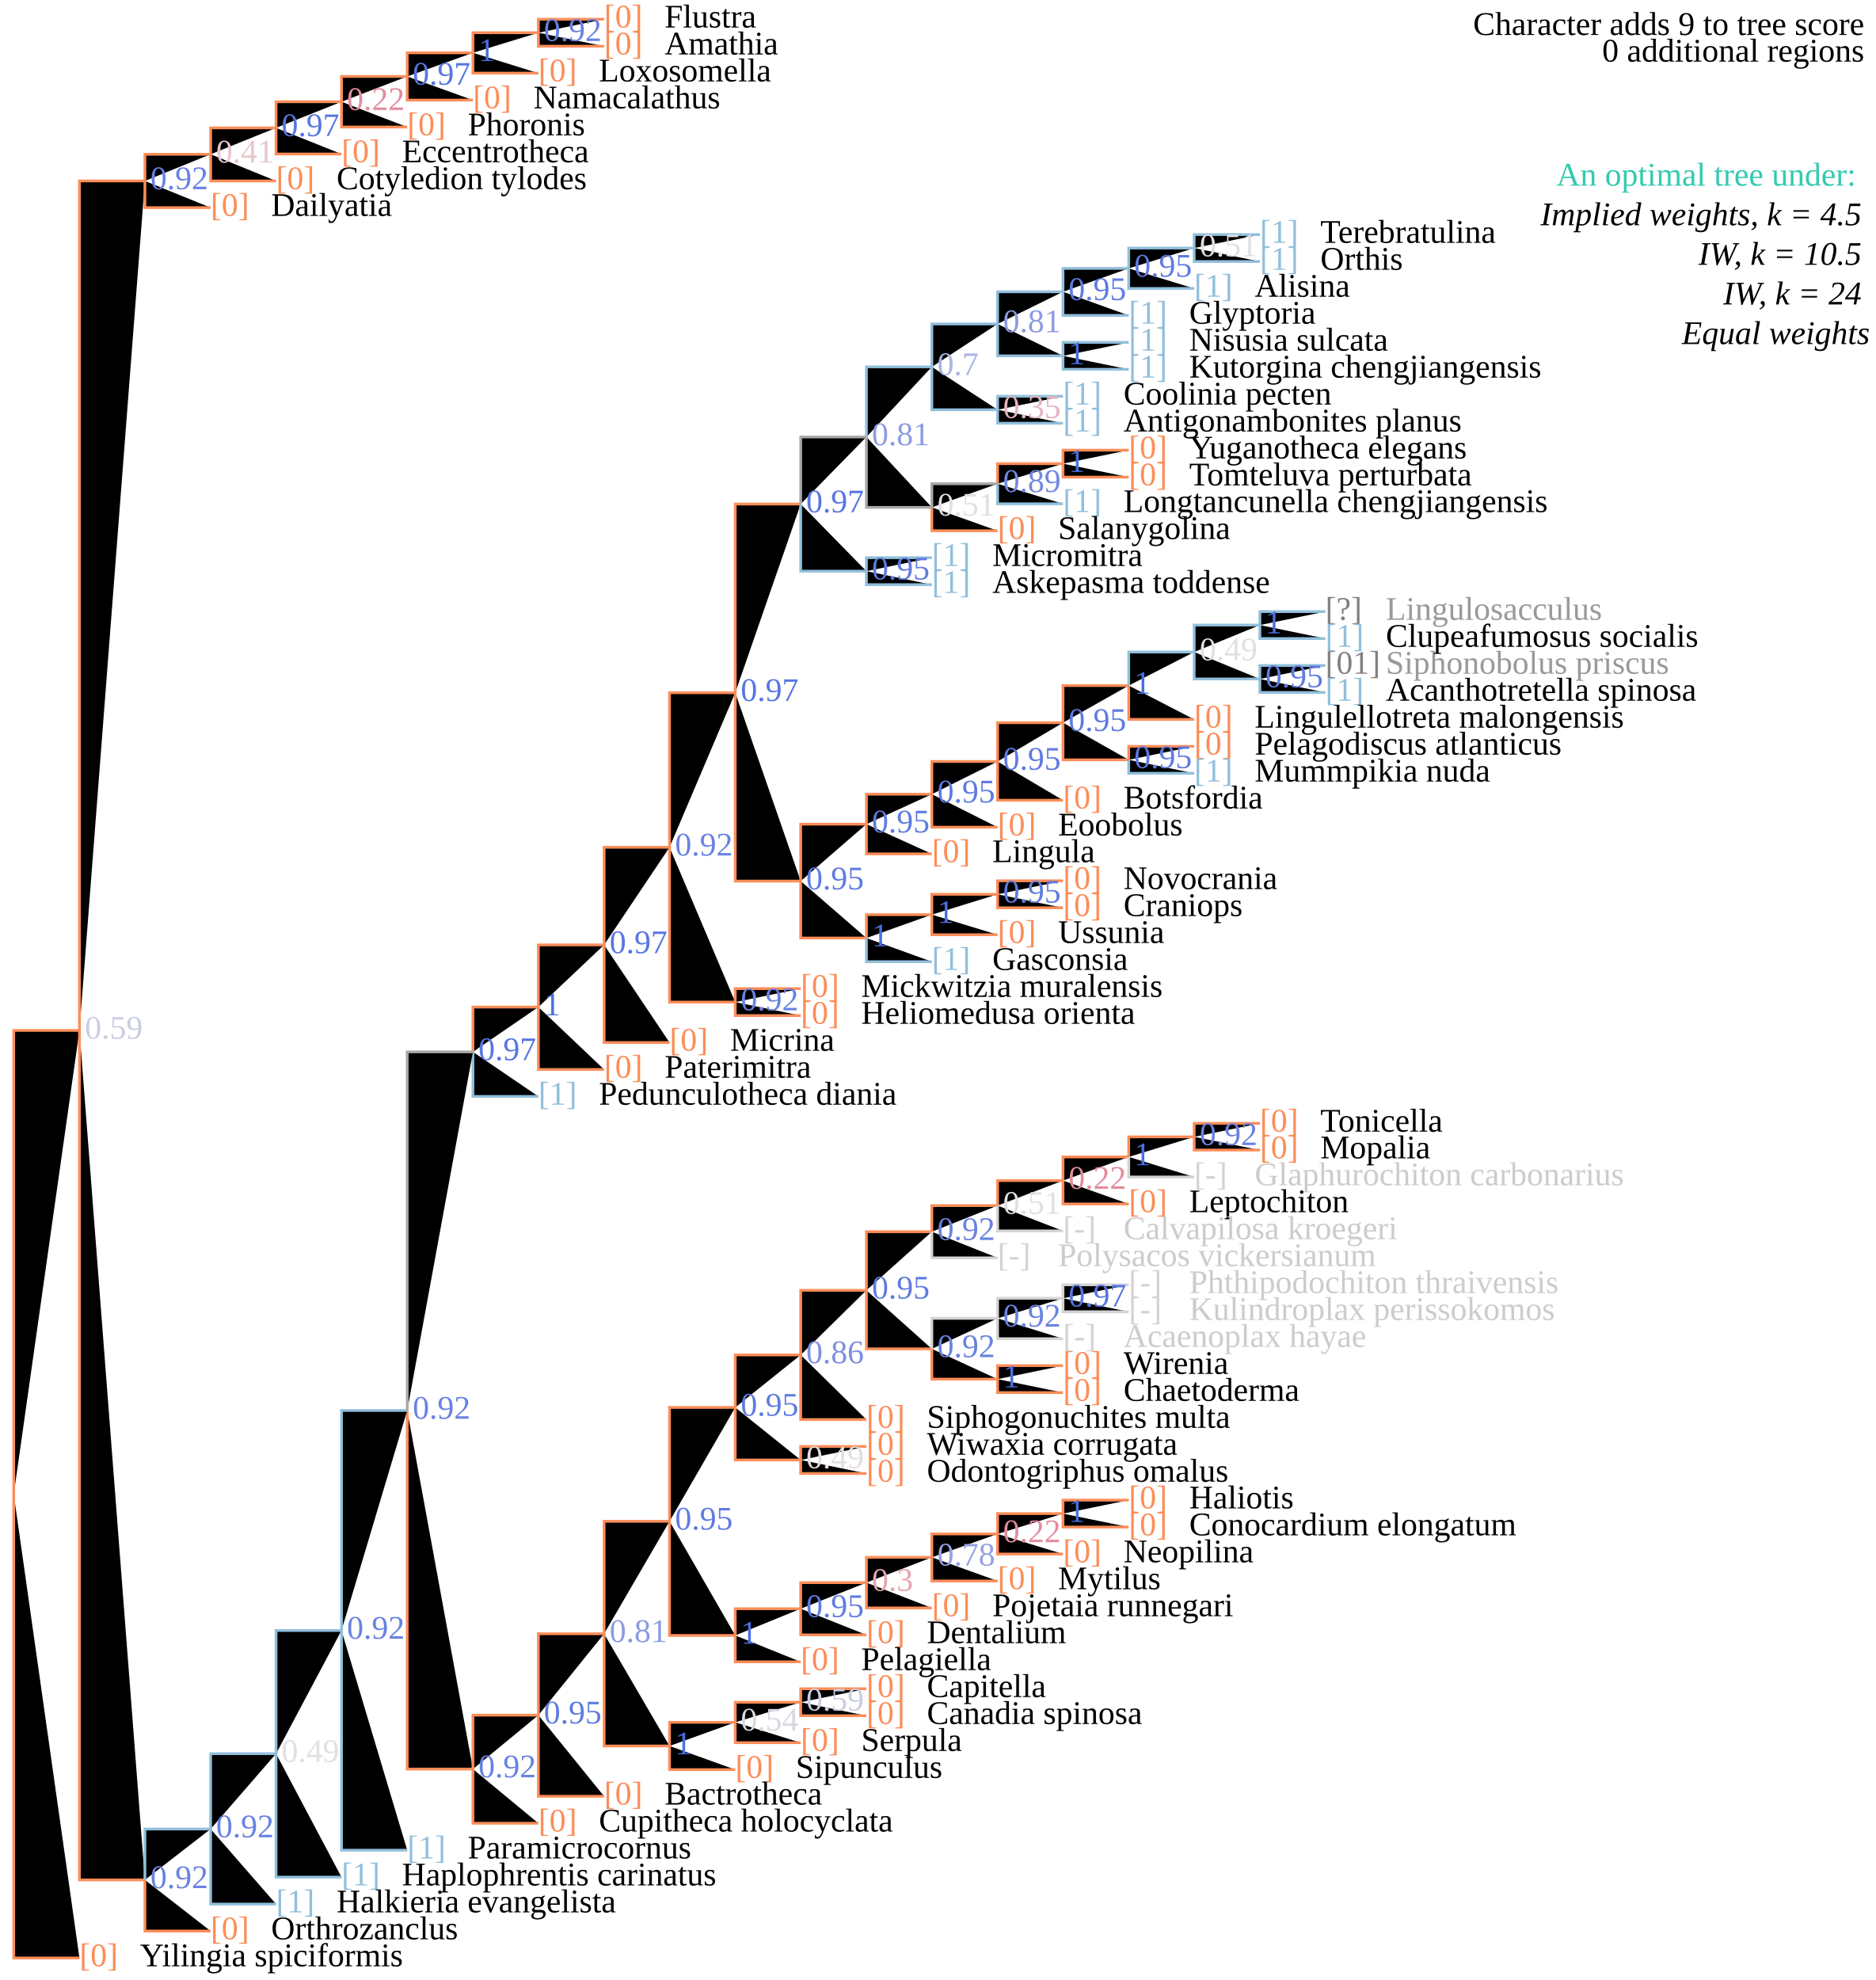
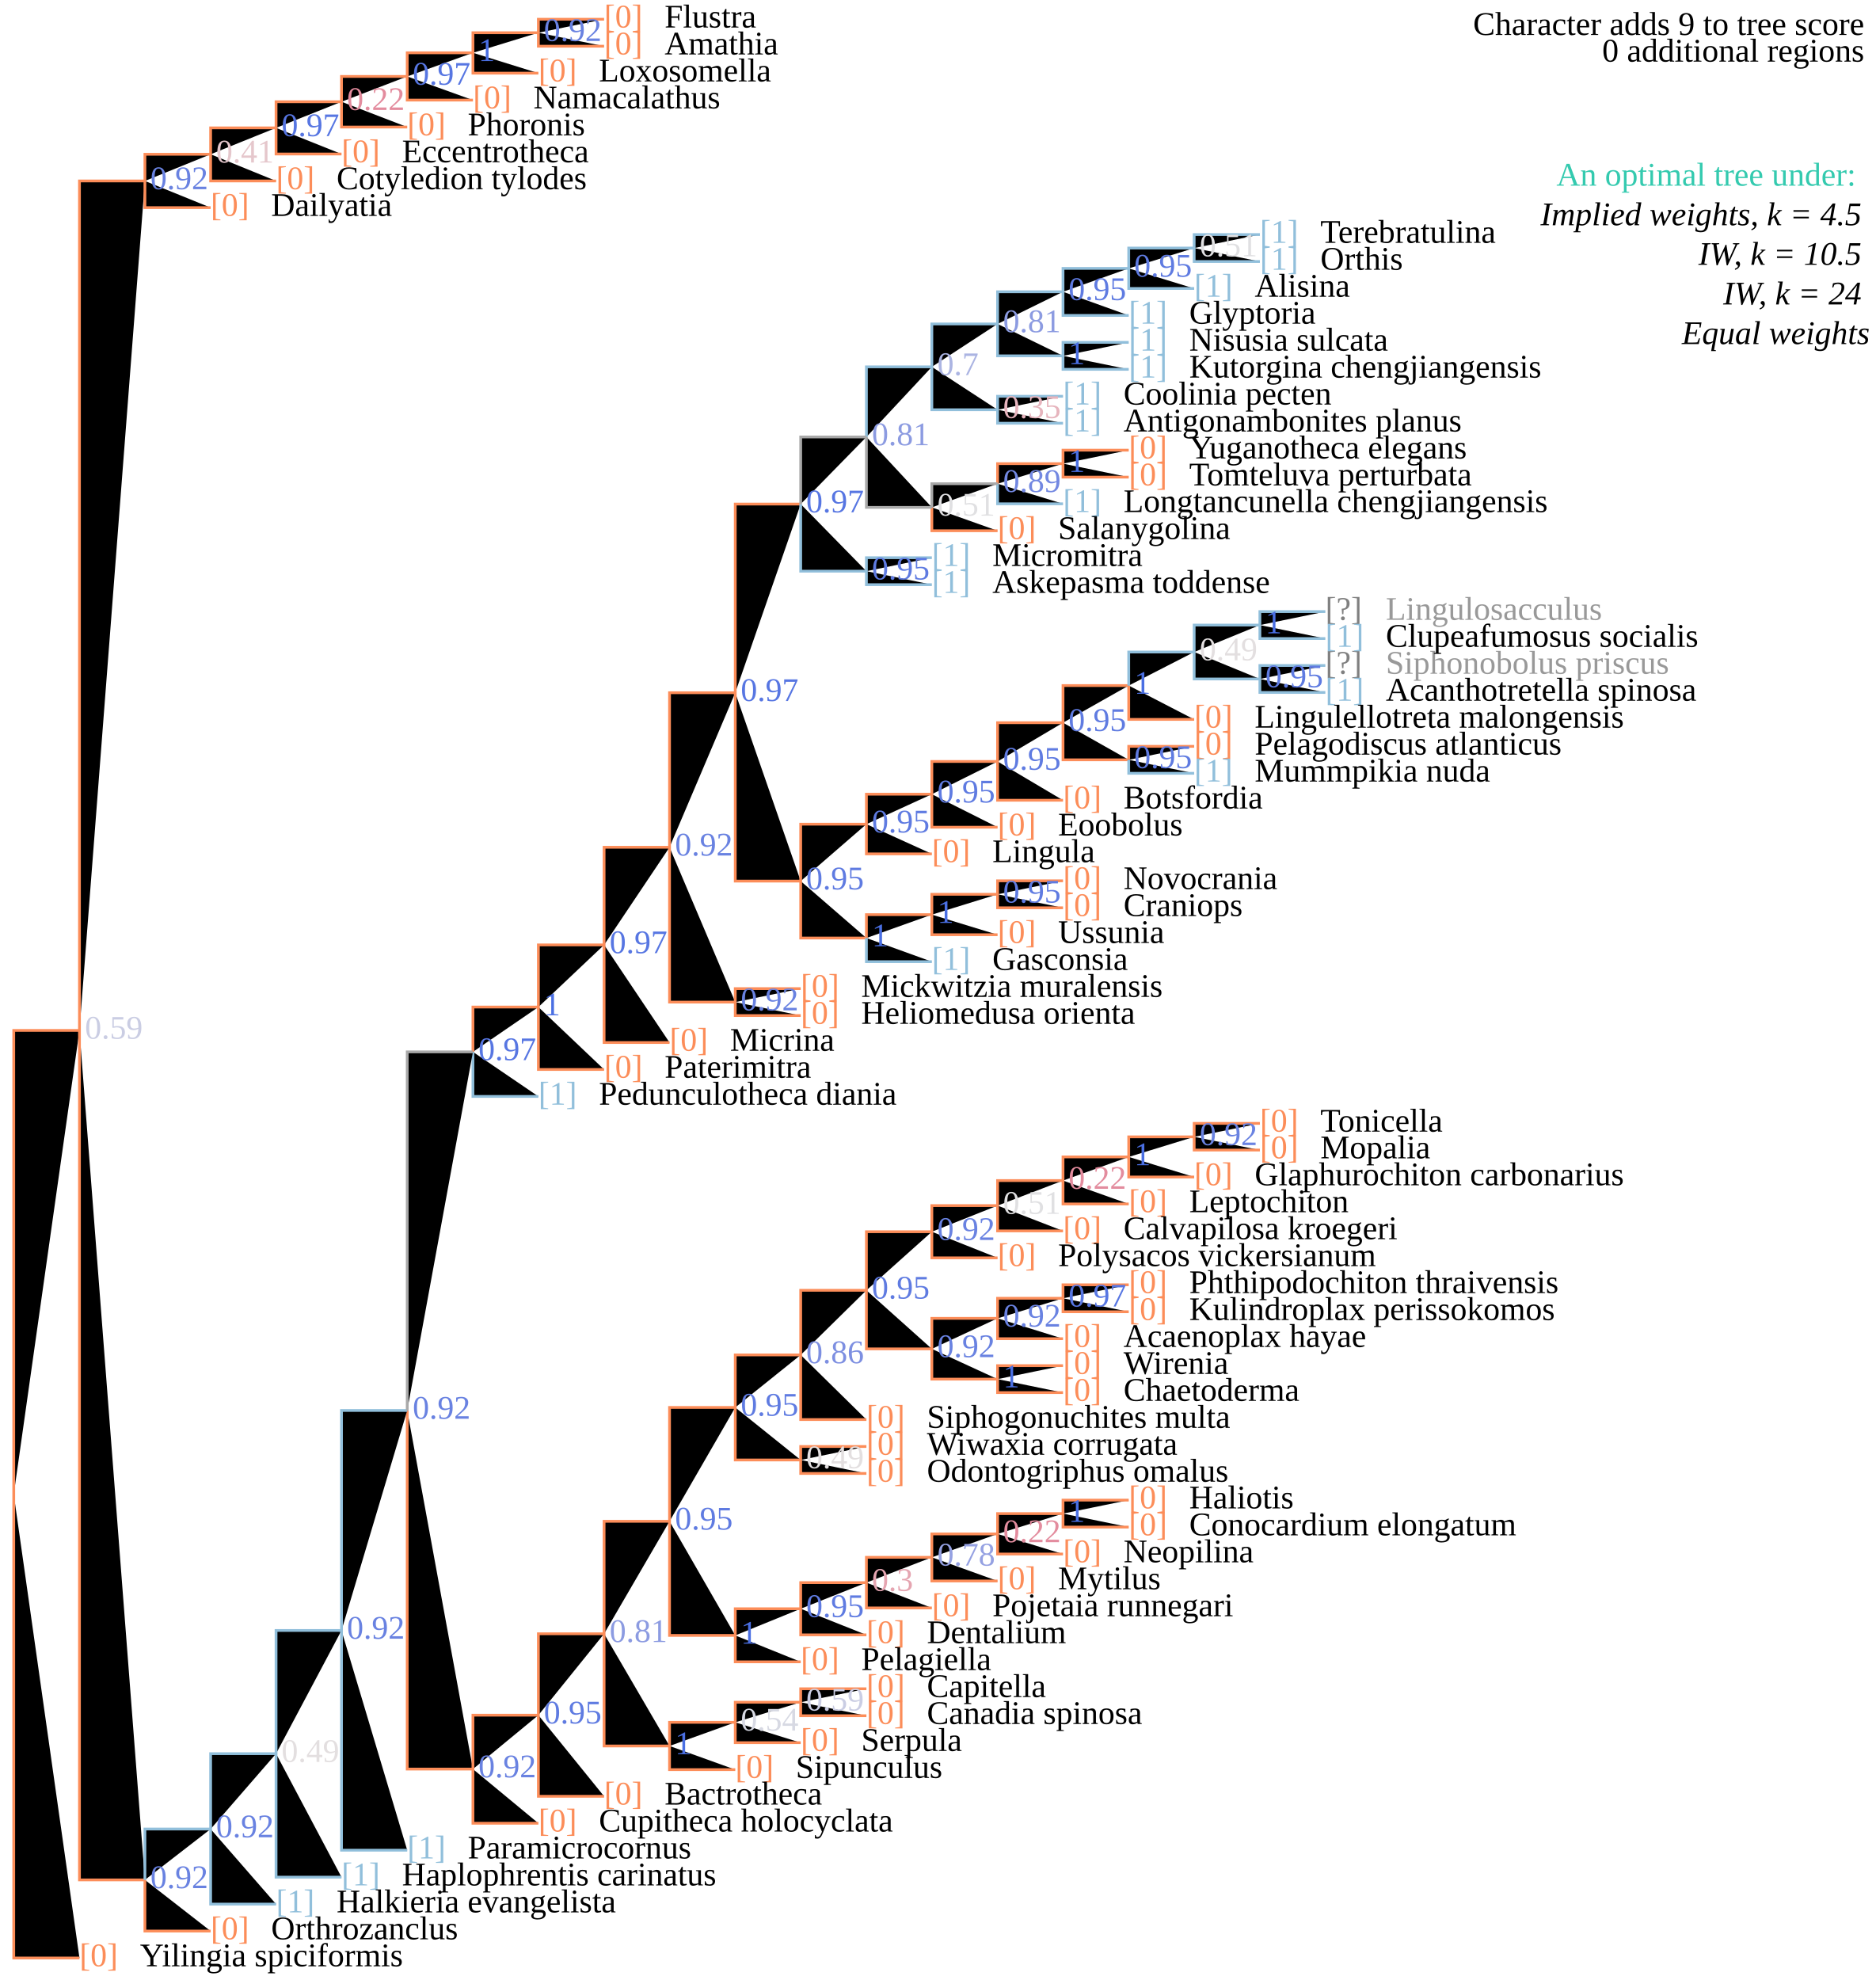
<svg xmlns="http://www.w3.org/2000/svg" version="1.1" viewBox="0 0 682 720" preserveAspectRatio="xMidYMid meet" class="tree" data-char="153">
  <text x="678" y="12.7" text-anchor="end" class="stepsLabel">Character adds <tspan class="score">9</tspan> to tree score</text>
  <text x="678" y="22.4" text-anchor="end" class="stepsLabel">
    <tspan class="score">0</tspan> additional regions</text>
  <text x="678" y="32.1" text-anchor="end" class="stepsLabel" />
  <text x="678" y="51.5" text-anchor="end" class="stepsLabel">
    <tspan dy="16" fill="#34caaf">An optimal tree under:</tspan>
    <tspan x="680" style="font-style:italic" class="notThisAn" dy="1.2em">Implied weights, k = 4.5</tspan>
    <tspan x="680" style="font-style:italic" class="notThisAn" dy="1.2em">IW, k = 10.5</tspan>
    <tspan x="680" style="font-style:italic" class="notThisAn" dy="1.2em">IW, k = 24</tspan>
    <tspan x="680" style="font-style:italic" class="thisAn" dy="1.2em">Equal weights</tspan>
  </text>
  <text x="315.1" y="617.1" fill="#fc8d59" class="flag">[0]</text>
  <text x="337.1" y="617.1" fill="#000" class="taxonLabel">Capitella</text>
  <text x="315.1" y="626.9" fill="#fc8d59" class="flag">[0]</text>
  <text x="337.1" y="626.9" fill="#000" class="taxonLabel">Canadia spinosa</text>
  <text x="291.2" y="636.7" fill="#fc8d59" class="flag">[0]</text>
  <text x="313.2" y="636.7" fill="#000" class="taxonLabel">Serpula</text>
  <text x="267.4" y="646.5" fill="#fc8d59" class="flag">[0]</text>
  <text x="289.4" y="646.5" fill="#000" class="taxonLabel">Sipunculus</text>
  <text x="410.5" y="548.5" fill="#fc8d59" class="flag">[0]</text>
  <text x="432.5" y="548.5" fill="#000" class="taxonLabel">Haliotis</text>
  <text x="410.5" y="558.3" fill="#fc8d59" class="flag">[0]</text>
  <text x="432.5" y="558.3" fill="#000" class="taxonLabel">Conocardium elongatum</text>
  <text x="386.6" y="568.1" fill="#fc8d59" class="flag">[0]</text>
  <text x="408.6" y="568.1" fill="#000" class="taxonLabel">Neopilina</text>
  <text x="362.8" y="577.9" fill="#fc8d59" class="flag">[0]</text>
  <text x="384.8" y="577.9" fill="#000" class="taxonLabel">Mytilus</text>
  <text x="338.9" y="587.7" fill="#fc8d59" class="flag">[0]</text>
  <text x="360.9" y="587.7" fill="#000" class="taxonLabel">Pojetaia runnegari</text>
  <text x="315.1" y="597.5" fill="#fc8d59" class="flag">[0]</text>
  <text x="337.1" y="597.5" fill="#000" class="taxonLabel">Dentalium</text>
  <text x="291.2" y="607.3" fill="#fc8d59" class="flag">[0]</text>
  <text x="313.2" y="607.3" fill="#000" class="taxonLabel">Pelagiella</text>
  <text x="315.1" y="529" fill="#fc8d59" class="flag">[0]</text>
  <text x="337.1" y="529" fill="#000" class="taxonLabel">Wiwaxia corrugata</text>
  <text x="315.1" y="538.8" fill="#fc8d59" class="flag">[0]</text>
  <text x="337.1" y="538.8" fill="#000" class="taxonLabel">Odontogriphus omalus</text>
  <text x="386.6" y="499.6" fill="#fc8d59" class="flag">[0]</text>
  <text x="408.6" y="499.6" fill="#000" class="taxonLabel">Wirenia</text>
  <text x="386.6" y="509.4" fill="#fc8d59" class="flag">[0]</text>
  <text x="408.6" y="509.4" fill="#000" class="taxonLabel">Chaetoderma</text>
-   <text x="410.5" y="470.2" fill="lightgrey" class="flag">[-]</text>
-   <text x="432.5" y="470.2" fill="#ccc" class="taxonLabel">Phthipodochiton thraivensis</text>
-   <text x="410.5" y="480" fill="lightgrey" class="flag">[-]</text>
-   <text x="432.5" y="480" fill="#ccc" class="taxonLabel">Kulindroplax perissokomos</text>
-   <text x="386.6" y="489.8" fill="lightgrey" class="flag">[-]</text>
-   <text x="408.6" y="489.8" fill="#ccc" class="taxonLabel">Acaenoplax hayae</text>
+   <text x="410.5" y="470.2" fill="#fc8d59" class="flag">[0]</text>
+   <text x="432.5" y="470.2" fill="#000" class="taxonLabel">Phthipodochiton thraivensis</text>
+   <text x="410.5" y="480" fill="#fc8d59" class="flag">[0]</text>
+   <text x="432.5" y="480" fill="#000" class="taxonLabel">Kulindroplax perissokomos</text>
+   <text x="386.6" y="489.8" fill="#fc8d59" class="flag">[0]</text>
+   <text x="408.6" y="489.8" fill="#000" class="taxonLabel">Acaenoplax hayae</text>
  <text x="458.2" y="411.5" fill="#fc8d59" class="flag">[0]</text>
  <text x="480.2" y="411.5" fill="#000" class="taxonLabel">Tonicella</text>
  <text x="458.2" y="421.2" fill="#fc8d59" class="flag">[0]</text>
  <text x="480.2" y="421.2" fill="#000" class="taxonLabel">Mopalia</text>
-   <text x="434.3" y="431" fill="lightgrey" class="flag">[-]</text>
-   <text x="456.3" y="431" fill="#ccc" class="taxonLabel">Glaphurochiton carbonarius</text>
+   <text x="434.3" y="431" fill="#fc8d59" class="flag">[0]</text>
+   <text x="456.3" y="431" fill="#000" class="taxonLabel">Glaphurochiton carbonarius</text>
  <text x="410.5" y="440.8" fill="#fc8d59" class="flag">[0]</text>
  <text x="432.5" y="440.8" fill="#000" class="taxonLabel">Leptochiton</text>
-   <text x="386.6" y="450.6" fill="lightgrey" class="flag">[-]</text>
-   <text x="408.6" y="450.6" fill="#ccc" class="taxonLabel">Calvapilosa kroegeri</text>
-   <text x="362.8" y="460.4" fill="lightgrey" class="flag">[-]</text>
-   <text x="384.8" y="460.4" fill="#ccc" class="taxonLabel">Polysacos vickersianum</text>
+   <text x="386.6" y="450.6" fill="#fc8d59" class="flag">[0]</text>
+   <text x="408.6" y="450.6" fill="#000" class="taxonLabel">Calvapilosa kroegeri</text>
+   <text x="362.8" y="460.4" fill="#fc8d59" class="flag">[0]</text>
+   <text x="384.8" y="460.4" fill="#000" class="taxonLabel">Polysacos vickersianum</text>
  <text x="315.1" y="519.2" fill="#fc8d59" class="flag">[0]</text>
  <text x="337.1" y="519.2" fill="#000" class="taxonLabel">Siphogonuchites multa</text>
  <text x="219.7" y="656.2" fill="#fc8d59" class="flag">[0]</text>
  <text x="241.7" y="656.2" fill="#000" class="taxonLabel">Bactrotheca</text>
  <text x="195.8" y="666" fill="#fc8d59" class="flag">[0]</text>
  <text x="217.8" y="666" fill="#000" class="taxonLabel">Cupitheca holocyclata</text>
  <text x="291.2" y="362.5" fill="#fc8d59" class="flag">[0]</text>
  <text x="313.2" y="362.5" fill="#000" class="taxonLabel">Mickwitzia muralensis</text>
  <text x="291.2" y="372.3" fill="#fc8d59" class="flag">[0]</text>
  <text x="313.2" y="372.3" fill="#000" class="taxonLabel">Heliomedusa orienta</text>
  <text x="386.6" y="323.3" fill="#fc8d59" class="flag">[0]</text>
  <text x="408.6" y="323.3" fill="#000" class="taxonLabel">Novocrania</text>
  <text x="386.6" y="333.1" fill="#fc8d59" class="flag">[0]</text>
  <text x="408.6" y="333.1" fill="#000" class="taxonLabel">Craniops</text>
  <text x="362.8" y="342.9" fill="#fc8d59" class="flag">[0]</text>
  <text x="384.8" y="342.9" fill="#000" class="taxonLabel">Ussunia</text>
  <text x="338.9" y="352.7" fill="#91bfdb" class="flag">[1]</text>
  <text x="360.9" y="352.7" fill="#000" class="taxonLabel">Gasconsia</text>
  <text x="434.3" y="274.4" fill="#fc8d59" class="flag">[0]</text>
  <text x="456.3" y="274.4" fill="#000" class="taxonLabel">Pelagodiscus atlanticus</text>
  <text x="434.3" y="284.2" fill="#91bfdb" class="flag">[1]</text>
  <text x="456.3" y="284.2" fill="#000" class="taxonLabel">Mummpikia nuda</text>
-   <text x="482" y="245" fill="grey" class="flag">[01]</text>
+   <text x="482" y="245" fill="grey" class="flag">[?]</text>
  <text x="504" y="245" fill="#999" class="taxonLabel">Siphonobolus priscus</text>
  <text x="482" y="254.8" fill="#91bfdb" class="flag">[1]</text>
  <text x="504" y="254.8" fill="#000" class="taxonLabel">Acanthotretella spinosa</text>
  <text x="482" y="225.4" fill="grey" class="flag">[?]</text>
  <text x="504" y="225.4" fill="#999" class="taxonLabel">Lingulosacculus</text>
  <text x="482" y="235.2" fill="#91bfdb" class="flag">[1]</text>
  <text x="504" y="235.2" fill="#000" class="taxonLabel">Clupeafumosus socialis</text>
  <text x="434.3" y="264.6" fill="#fc8d59" class="flag">[0]</text>
  <text x="456.3" y="264.6" fill="#000" class="taxonLabel">Lingulellotreta malongensis</text>
  <text x="386.6" y="294" fill="#fc8d59" class="flag">[0]</text>
  <text x="408.6" y="294" fill="#000" class="taxonLabel">Botsfordia</text>
  <text x="362.8" y="303.8" fill="#fc8d59" class="flag">[0]</text>
  <text x="384.8" y="303.8" fill="#000" class="taxonLabel">Eoobolus</text>
  <text x="338.9" y="313.5" fill="#fc8d59" class="flag">[0]</text>
  <text x="360.9" y="313.5" fill="#000" class="taxonLabel">Lingula</text>
  <text x="338.9" y="205.8" fill="#91bfdb" class="flag">[1]</text>
  <text x="360.9" y="205.8" fill="#000" class="taxonLabel">Micromitra</text>
  <text x="338.9" y="215.6" fill="#91bfdb" class="flag">[1]</text>
  <text x="360.9" y="215.6" fill="#000" class="taxonLabel">Askepasma toddense</text>
  <text x="410.5" y="166.7" fill="#fc8d59" class="flag">[0]</text>
  <text x="432.5" y="166.7" fill="#000" class="taxonLabel">Yuganotheca elegans</text>
  <text x="410.5" y="176.5" fill="#fc8d59" class="flag">[0]</text>
  <text x="432.5" y="176.5" fill="#000" class="taxonLabel">Tomteluva perturbata</text>
  <text x="386.6" y="186.2" fill="#91bfdb" class="flag">[1]</text>
  <text x="408.6" y="186.2" fill="#000" class="taxonLabel">Longtancunella chengjiangensis</text>
  <text x="362.8" y="196" fill="#fc8d59" class="flag">[0]</text>
  <text x="384.8" y="196" fill="#000" class="taxonLabel">Salanygolina</text>
  <text x="386.6" y="147.1" fill="#91bfdb" class="flag">[1]</text>
  <text x="408.6" y="147.1" fill="#000" class="taxonLabel">Coolinia pecten</text>
  <text x="386.6" y="156.9" fill="#91bfdb" class="flag">[1]</text>
  <text x="408.6" y="156.9" fill="#000" class="taxonLabel">Antigonambonites planus</text>
  <text x="410.5" y="127.5" fill="#91bfdb" class="flag">[1]</text>
  <text x="432.5" y="127.5" fill="#000" class="taxonLabel">Nisusia sulcata</text>
  <text x="410.5" y="137.3" fill="#91bfdb" class="flag">[1]</text>
  <text x="432.5" y="137.3" fill="#000" class="taxonLabel">Kutorgina chengjiangensis</text>
  <text x="458.2" y="88.3" fill="#91bfdb" class="flag">[1]</text>
  <text x="480.2" y="88.3" fill="#000" class="taxonLabel">Terebratulina</text>
  <text x="458.2" y="98.1" fill="#91bfdb" class="flag">[1]</text>
  <text x="480.2" y="98.1" fill="#000" class="taxonLabel">Orthis</text>
  <text x="434.3" y="107.9" fill="#91bfdb" class="flag">[1]</text>
  <text x="456.3" y="107.9" fill="#000" class="taxonLabel">Alisina</text>
  <text x="410.5" y="117.7" fill="#91bfdb" class="flag">[1]</text>
  <text x="432.5" y="117.7" fill="#000" class="taxonLabel">Glyptoria</text>
  <text x="243.5" y="382.1" fill="#fc8d59" class="flag">[0]</text>
  <text x="265.5" y="382.1" fill="#000" class="taxonLabel">Micrina</text>
  <text x="219.7" y="391.9" fill="#fc8d59" class="flag">[0]</text>
  <text x="241.7" y="391.9" fill="#000" class="taxonLabel">Paterimitra</text>
  <text x="195.8" y="401.7" fill="#91bfdb" class="flag">[1]</text>
  <text x="217.8" y="401.7" fill="#000" class="taxonLabel">Pedunculotheca diania</text>
  <text x="148.1" y="675.8" fill="#91bfdb" class="flag">[1]</text>
  <text x="170.1" y="675.8" fill="#000" class="taxonLabel">Paramicrocornus</text>
  <text x="124.2" y="685.6" fill="#91bfdb" class="flag">[1]</text>
  <text x="146.2" y="685.6" fill="#000" class="taxonLabel">Haplophrentis carinatus</text>
  <text x="100.4" y="695.4" fill="#91bfdb" class="flag">[1]</text>
  <text x="122.4" y="695.4" fill="#000" class="taxonLabel">Halkieria evangelista</text>
  <text x="76.6" y="705.2" fill="#fc8d59" class="flag">[0]</text>
  <text x="98.6" y="705.2" fill="#000" class="taxonLabel">Orthrozanclus</text>
  <text x="219.7" y="10" fill="#fc8d59" class="flag">[0]</text>
  <text x="241.7" y="10" fill="#000" class="taxonLabel">Flustra</text>
  <text x="219.7" y="19.8" fill="#fc8d59" class="flag">[0]</text>
  <text x="241.7" y="19.8" fill="#000" class="taxonLabel">Amathia</text>
  <text x="195.8" y="29.6" fill="#fc8d59" class="flag">[0]</text>
  <text x="217.8" y="29.6" fill="#000" class="taxonLabel">Loxosomella</text>
  <text x="172" y="39.4" fill="#fc8d59" class="flag">[0]</text>
  <text x="194" y="39.4" fill="#000" class="taxonLabel">Namacalathus</text>
  <text x="148.1" y="49.2" fill="#fc8d59" class="flag">[0]</text>
  <text x="170.1" y="49.2" fill="#000" class="taxonLabel">Phoronis</text>
  <text x="124.2" y="59" fill="#fc8d59" class="flag">[0]</text>
  <text x="146.2" y="59" fill="#000" class="taxonLabel">Eccentrotheca</text>
  <text x="100.4" y="68.8" fill="#fc8d59" class="flag">[0]</text>
  <text x="122.4" y="68.8" fill="#000" class="taxonLabel">Cotyledion tylodes</text>
  <text x="76.6" y="78.5" fill="#fc8d59" class="flag">[0]</text>
  <text x="98.6" y="78.5" fill="#000" class="taxonLabel">Dailyatia</text>
  <text x="28.9" y="715" fill="#fc8d59" class="flag">[0]</text>
  <text x="50.9" y="715" fill="#000" class="taxonLabel">Yilingia spiciformis</text>
-   <path d="M5,543.4V374.7H28.9M28.9,374.7V65.8H52.7M52.7,65.8V56.1H76.6M76.6,56.1V46.5H100.4M100.4,46.5V37H124.2M124.2,37V27.8H148.1M148.1,27.8V19.2H172M172,19.2V11.9H195.8M195.8,11.9V7H219.7M195.8,11.9V16.8H219.7M172,19.2V26.6H195.8M148.1,27.8V36.4H172M124.2,37V46.2H148.1M100.4,46.5V56H124.2M76.6,56.1V65.8H100.4M52.7,65.8V75.5H76.6M28.9,374.7V683.6H52.7M172,382.5V366.2H195.8M195.8,366.2V343.6H219.7M219.7,343.6V308.1H243.5M243.5,308.1V251.9H267.4M267.4,251.9V183.3H291.2M362.8,175.9V168.6H386.6M386.6,168.6V163.7H410.5M386.6,168.6V173.5H410.5M338.9,184.5V193H362.8M267.4,251.9V320.4H291.2M291.2,320.4V299.7H315.1M315.1,299.7V288.8H338.9M338.9,288.8V276.9H362.8M362.8,276.9V262.8H386.6M386.6,262.8V249.3H410.5M410.5,249.3V261.6H434.3M386.6,262.8V276.3H410.5M410.5,276.3V271.4H434.3M362.8,276.9V291H386.6M338.9,288.8V300.8H362.8M315.1,299.7V310.5H338.9M291.2,320.4V341.1H315.1M315.1,341.1V332.6H338.9M338.9,332.6V325.2H362.8M362.8,325.2V320.3H386.6M362.8,325.2V330.1H386.6M338.9,332.6V339.9H362.8M243.5,308.1V364.4H267.4M267.4,364.4V359.5H291.2M267.4,364.4V369.3H291.2M219.7,343.6V379.1H243.5M195.8,366.2V388.9H219.7M148.1,512.9V643.3H172M172,643.3V623.7H195.8M195.8,623.7V594.1H219.7M219.7,594.1V553.2H243.5M243.5,553.2V511.8H267.4M267.4,511.8V492.7H291.2M291.2,492.7V469.2H315.1M315.1,469.2V447.9H338.9M338.9,447.9V438.4H362.8M362.8,438.4V429.3H386.6M386.6,429.3V420.7H410.5M410.5,420.7V413.4H434.3M434.3,413.4V408.5H458.2M434.3,413.4V418.2H458.2M386.6,429.3V437.8H410.5M315.1,469.2V490.5H338.9M338.9,490.5V501.5H362.8M362.8,501.5V496.6H386.6M362.8,501.5V506.4H386.6M291.2,492.7V516.2H315.1M267.4,511.8V530.9H291.2M291.2,530.9V526H315.1M291.2,530.9V535.8H315.1M243.5,553.2V594.7H267.4M267.4,594.7V585H291.2M291.2,585V575.5H315.1M315.1,575.5V566.3H338.9M338.9,566.3V557.8H362.8M362.8,557.8V550.4H386.6M386.6,550.4V545.5H410.5M386.6,550.4V555.3H410.5M362.8,557.8V565.1H386.6M338.9,566.3V574.9H362.8M315.1,575.5V584.7H338.9M291.2,585V594.5H315.1M267.4,594.7V604.3H291.2M219.7,594.1V634.9H243.5M243.5,634.9V626.3H267.4M267.4,626.3V619H291.2M291.2,619V614.1H315.1M291.2,619V623.9H315.1M267.4,626.3V633.7H291.2M243.5,634.9V643.5H267.4M195.8,623.7V653.2H219.7M172,643.3V663H195.8M52.7,683.6V702.2H76.6M5,543.4V712H28.9" stroke="#fc8d59" />
+   <path d="M5,543.4V374.7H28.9M28.9,374.7V65.8H52.7M52.7,65.8V56.1H76.6M76.6,56.1V46.5H100.4M100.4,46.5V37H124.2M124.2,37V27.8H148.1M148.1,27.8V19.2H172M172,19.2V11.9H195.8M195.8,11.9V7H219.7M195.8,11.9V16.8H219.7M172,19.2V26.6H195.8M148.1,27.8V36.4H172M124.2,37V46.2H148.1M100.4,46.5V56H124.2M76.6,56.1V65.8H100.4M52.7,65.8V75.5H76.6M28.9,374.7V683.6H52.7M172,382.5V366.2H195.8M195.8,366.2V343.6H219.7M219.7,343.6V308.1H243.5M243.5,308.1V251.9H267.4M267.4,251.9V183.3H291.2M362.8,175.9V168.6H386.6M386.6,168.6V163.7H410.5M386.6,168.6V173.5H410.5M338.9,184.5V193H362.8M267.4,251.9V320.4H291.2M291.2,320.4V299.7H315.1M315.1,299.7V288.8H338.9M338.9,288.8V276.9H362.8M362.8,276.9V262.8H386.6M386.6,262.8V249.3H410.5M410.5,249.3V261.6H434.3M386.6,262.8V276.3H410.5M410.5,276.3V271.4H434.3M362.8,276.9V291H386.6M338.9,288.8V300.8H362.8M315.1,299.7V310.5H338.9M291.2,320.4V341.1H315.1M315.1,341.1V332.6H338.9M338.9,332.6V325.2H362.8M362.8,325.2V320.3H386.6M362.8,325.2V330.1H386.6M338.9,332.6V339.9H362.8M243.5,308.1V364.4H267.4M267.4,364.4V359.5H291.2M267.4,364.4V369.3H291.2M219.7,343.6V379.1H243.5M195.8,366.2V388.9H219.7M148.1,512.9V643.3H172M172,643.3V623.7H195.8M195.8,623.7V594.1H219.7M219.7,594.1V553.2H243.5M243.5,553.2V511.8H267.4M267.4,511.8V492.7H291.2M291.2,492.7V469.2H315.1M315.1,469.2V447.9H338.9M338.9,447.9V438.4H362.8M362.8,438.4V429.3H386.6M386.6,429.3V420.7H410.5M410.5,420.7V413.4H434.3M434.3,413.4V408.5H458.2M434.3,413.4V418.2H458.2M410.5,420.7V428H434.3M386.6,429.3V437.8H410.5M362.8,438.4V447.6H386.6M338.9,447.9V457.4H362.8M315.1,469.2V490.5H338.9M338.9,490.5V479.4H362.8M362.8,479.4V472.1H386.6M386.6,472.1V467.2H410.5M386.6,472.1V477H410.5M362.8,479.4V486.8H386.6M338.9,490.5V501.5H362.8M362.8,501.5V496.6H386.6M362.8,501.5V506.4H386.6M291.2,492.7V516.2H315.1M267.4,511.8V530.9H291.2M291.2,530.9V526H315.1M291.2,530.9V535.8H315.1M243.5,553.2V594.7H267.4M267.4,594.7V585H291.2M291.2,585V575.5H315.1M315.1,575.5V566.3H338.9M338.9,566.3V557.8H362.8M362.8,557.8V550.4H386.6M386.6,550.4V545.5H410.5M386.6,550.4V555.3H410.5M362.8,557.8V565.1H386.6M338.9,566.3V574.9H362.8M315.1,575.5V584.7H338.9M291.2,585V594.5H315.1M267.4,594.7V604.3H291.2M219.7,594.1V634.9H243.5M243.5,634.9V626.3H267.4M267.4,626.3V619H291.2M291.2,619V614.1H315.1M291.2,619V623.9H315.1M267.4,626.3V633.7H291.2M243.5,634.9V643.5H267.4M195.8,623.7V653.2H219.7M172,643.3V663H195.8M52.7,683.6V702.2H76.6M5,543.4V712H28.9" stroke="#fc8d59" />
  <path d="M52.7,683.6V665.1H76.6M76.6,665.1V637.7H100.4M100.4,637.7V592.9H124.2M124.2,592.9V512.9H148.1M315.1,158.9V133.4H338.9M338.9,133.4V117.8H362.8M362.8,117.8V106.1H386.6M386.6,106.1V97.6H410.5M410.5,97.6V90.2H434.3M434.3,90.2V85.3H458.2M434.3,90.2V95.1H458.2M410.5,97.6V104.9H434.3M386.6,106.1V114.7H410.5M362.8,117.8V129.4H386.6M386.6,129.4V124.5H410.5M386.6,129.4V134.3H410.5M338.9,133.4V149H362.8M362.8,149V144.1H386.6M362.8,149V153.9H386.6M362.8,175.9V183.2H386.6M291.2,183.3V207.7H315.1M315.1,207.7V202.8H338.9M315.1,207.7V212.6H338.9M410.5,249.3V237.1H434.3M434.3,237.1V227.3H458.2M458.2,227.3V222.4H482M458.2,227.3V232.2H482M434.3,237.1V246.9H458.2M458.2,246.9V242H482M458.2,246.9V251.8H482M410.5,276.3V281.2H434.3M315.1,341.1V349.7H338.9M172,382.5V398.7H195.8M124.2,592.9V672.8H148.1M100.4,637.7V682.6H124.2M76.6,665.1V692.4H100.4" stroke="#91bfdb" />
  <path d="M148.1,512.9V382.5H172M291.2,183.3V158.9H315.1M315.1,158.9V184.5H338.9M338.9,184.5V175.9H362.8" stroke="darkgrey" />
-   <path d="M410.5,420.7V428H434.3M362.8,438.4V447.6H386.6M338.9,447.9V457.4H362.8M338.9,490.5V479.4H362.8M362.8,479.4V472.1H386.6M386.6,472.1V467.2H410.5M386.6,472.1V477H410.5M362.8,479.4V486.8H386.6" stroke="lightgrey" class="inapplicable" />
  <text x="30.9" y="377.7" class="node" fill="#CACDE3">0.59</text>
  <text x="54.7" y="68.8" class="node" fill="#6982E1">0.92</text>
  <text x="78.6" y="59.1" class="node" fill="#E5C7CC">0.41</text>
  <text x="102.4" y="49.5" class="node" fill="#5776E2">0.97</text>
  <text x="126.2" y="40" class="node" fill="#E38C9E">0.22</text>
  <text x="150.1" y="30.8" class="node" fill="#5776E2">0.97</text>
  <text x="174" y="22.2" class="node" fill="#4A6FE3">1</text>
  <text x="197.8" y="14.9" class="node" fill="#6982E1">0.92</text>
  <text x="54.7" y="686.6" class="node" fill="#6982E1">0.92</text>
  <text x="78.6" y="668.1" class="node" fill="#6982E1">0.92</text>
  <text x="102.4" y="640.7" class="node" fill="#E3DFE0">0.49</text>
  <text x="126.2" y="595.9" class="node" fill="#6982E1">0.92</text>
  <text x="150.1" y="515.9" class="node" fill="#6982E1">0.92</text>
  <text x="174" y="385.5" class="node" fill="#5776E2">0.97</text>
  <text x="197.8" y="369.2" class="node" fill="#4A6FE3">1</text>
  <text x="221.7" y="346.6" class="node" fill="#5776E2">0.97</text>
  <text x="245.5" y="311.1" class="node" fill="#6982E1">0.92</text>
  <text x="269.4" y="254.9" class="node" fill="#5776E2">0.97</text>
  <text x="293.2" y="186.3" class="node" fill="#5776E2">0.97</text>
  <text x="317.1" y="161.9" class="node" fill="#8C9BE1">0.81</text>
  <text x="340.9" y="136.4" class="node" fill="#ABB4E2">0.7</text>
  <text x="364.8" y="120.8" class="node" fill="#8C9BE1">0.81</text>
  <text x="388.6" y="109.1" class="node" fill="#5F7BE1">0.95</text>
  <text x="412.5" y="100.6" class="node" fill="#5F7BE1">0.95</text>
  <text x="436.3" y="93.2" class="node" fill="#E0E0E2">0.51</text>
  <text x="388.6" y="132.4" class="node" fill="#4A6FE3">1</text>
  <text x="364.8" y="152" class="node" fill="#E6B4BD">0.35</text>
  <text x="340.9" y="187.5" class="node" fill="#E0E0E2">0.51</text>
  <text x="364.8" y="178.9" class="node" fill="#7388E1">0.89</text>
  <text x="388.6" y="171.6" class="node" fill="#4A6FE3">1</text>
  <text x="317.1" y="210.7" class="node" fill="#5F7BE1">0.95</text>
  <text x="293.2" y="323.4" class="node" fill="#5F7BE1">0.95</text>
  <text x="317.1" y="302.7" class="node" fill="#5F7BE1">0.95</text>
  <text x="340.9" y="291.8" class="node" fill="#5F7BE1">0.95</text>
  <text x="364.8" y="279.9" class="node" fill="#5F7BE1">0.95</text>
  <text x="388.6" y="265.8" class="node" fill="#5F7BE1">0.95</text>
  <text x="412.5" y="252.3" class="node" fill="#4A6FE3">1</text>
  <text x="436.3" y="240.1" class="node" fill="#E3DFE0">0.49</text>
  <text x="460.2" y="230.3" class="node" fill="#4A6FE3">1</text>
  <text x="460.2" y="249.9" class="node" fill="#5F7BE1">0.95</text>
  <text x="412.5" y="279.3" class="node" fill="#5F7BE1">0.95</text>
  <text x="317.1" y="344.1" class="node" fill="#4A6FE3">1</text>
  <text x="340.9" y="335.6" class="node" fill="#4A6FE3">1</text>
  <text x="364.8" y="328.2" class="node" fill="#5F7BE1">0.95</text>
  <text x="269.4" y="367.4" class="node" fill="#6982E1">0.92</text>
  <text x="174" y="646.3" class="node" fill="#6982E1">0.92</text>
  <text x="197.8" y="626.7" class="node" fill="#5F7BE1">0.95</text>
  <text x="221.7" y="597.1" class="node" fill="#8C9BE1">0.81</text>
  <text x="245.5" y="556.2" class="node" fill="#5F7BE1">0.95</text>
  <text x="269.4" y="514.8" class="node" fill="#5F7BE1">0.95</text>
  <text x="293.2" y="495.7" class="node" fill="#7D8FE1">0.86</text>
  <text x="317.1" y="472.2" class="node" fill="#5F7BE1">0.95</text>
  <text x="340.9" y="450.9" class="node" fill="#6982E1">0.92</text>
  <text x="364.8" y="441.4" class="node" fill="#E0E0E2">0.51</text>
  <text x="388.6" y="432.3" class="node" fill="#E38C9E">0.22</text>
  <text x="412.5" y="423.7" class="node" fill="#4A6FE3">1</text>
  <text x="436.3" y="416.4" class="node" fill="#6982E1">0.92</text>
  <text x="340.9" y="493.5" class="node" fill="#6982E1">0.92</text>
  <text x="364.8" y="482.4" class="node" fill="#6982E1">0.92</text>
  <text x="388.6" y="475.1" class="node" fill="#5776E2">0.97</text>
  <text x="364.8" y="504.5" class="node" fill="#4A6FE3">1</text>
  <text x="293.2" y="533.9" class="node" fill="#E3DFE0">0.49</text>
  <text x="269.4" y="597.7" class="node" fill="#4A6FE3">1</text>
  <text x="293.2" y="588" class="node" fill="#5F7BE1">0.95</text>
  <text x="317.1" y="578.5" class="node" fill="#E5A5B1">0.3</text>
  <text x="340.9" y="569.3" class="node" fill="#95A1E2">0.78</text>
  <text x="364.8" y="560.8" class="node" fill="#E38C9E">0.22</text>
  <text x="388.6" y="553.4" class="node" fill="#4A6FE3">1</text>
  <text x="245.5" y="637.9" class="node" fill="#4A6FE3">1</text>
  <text x="269.4" y="629.3" class="node" fill="#D7D9E3">0.54</text>
  <text x="293.2" y="622" class="node" fill="#CACDE3">0.59</text>
</svg>
